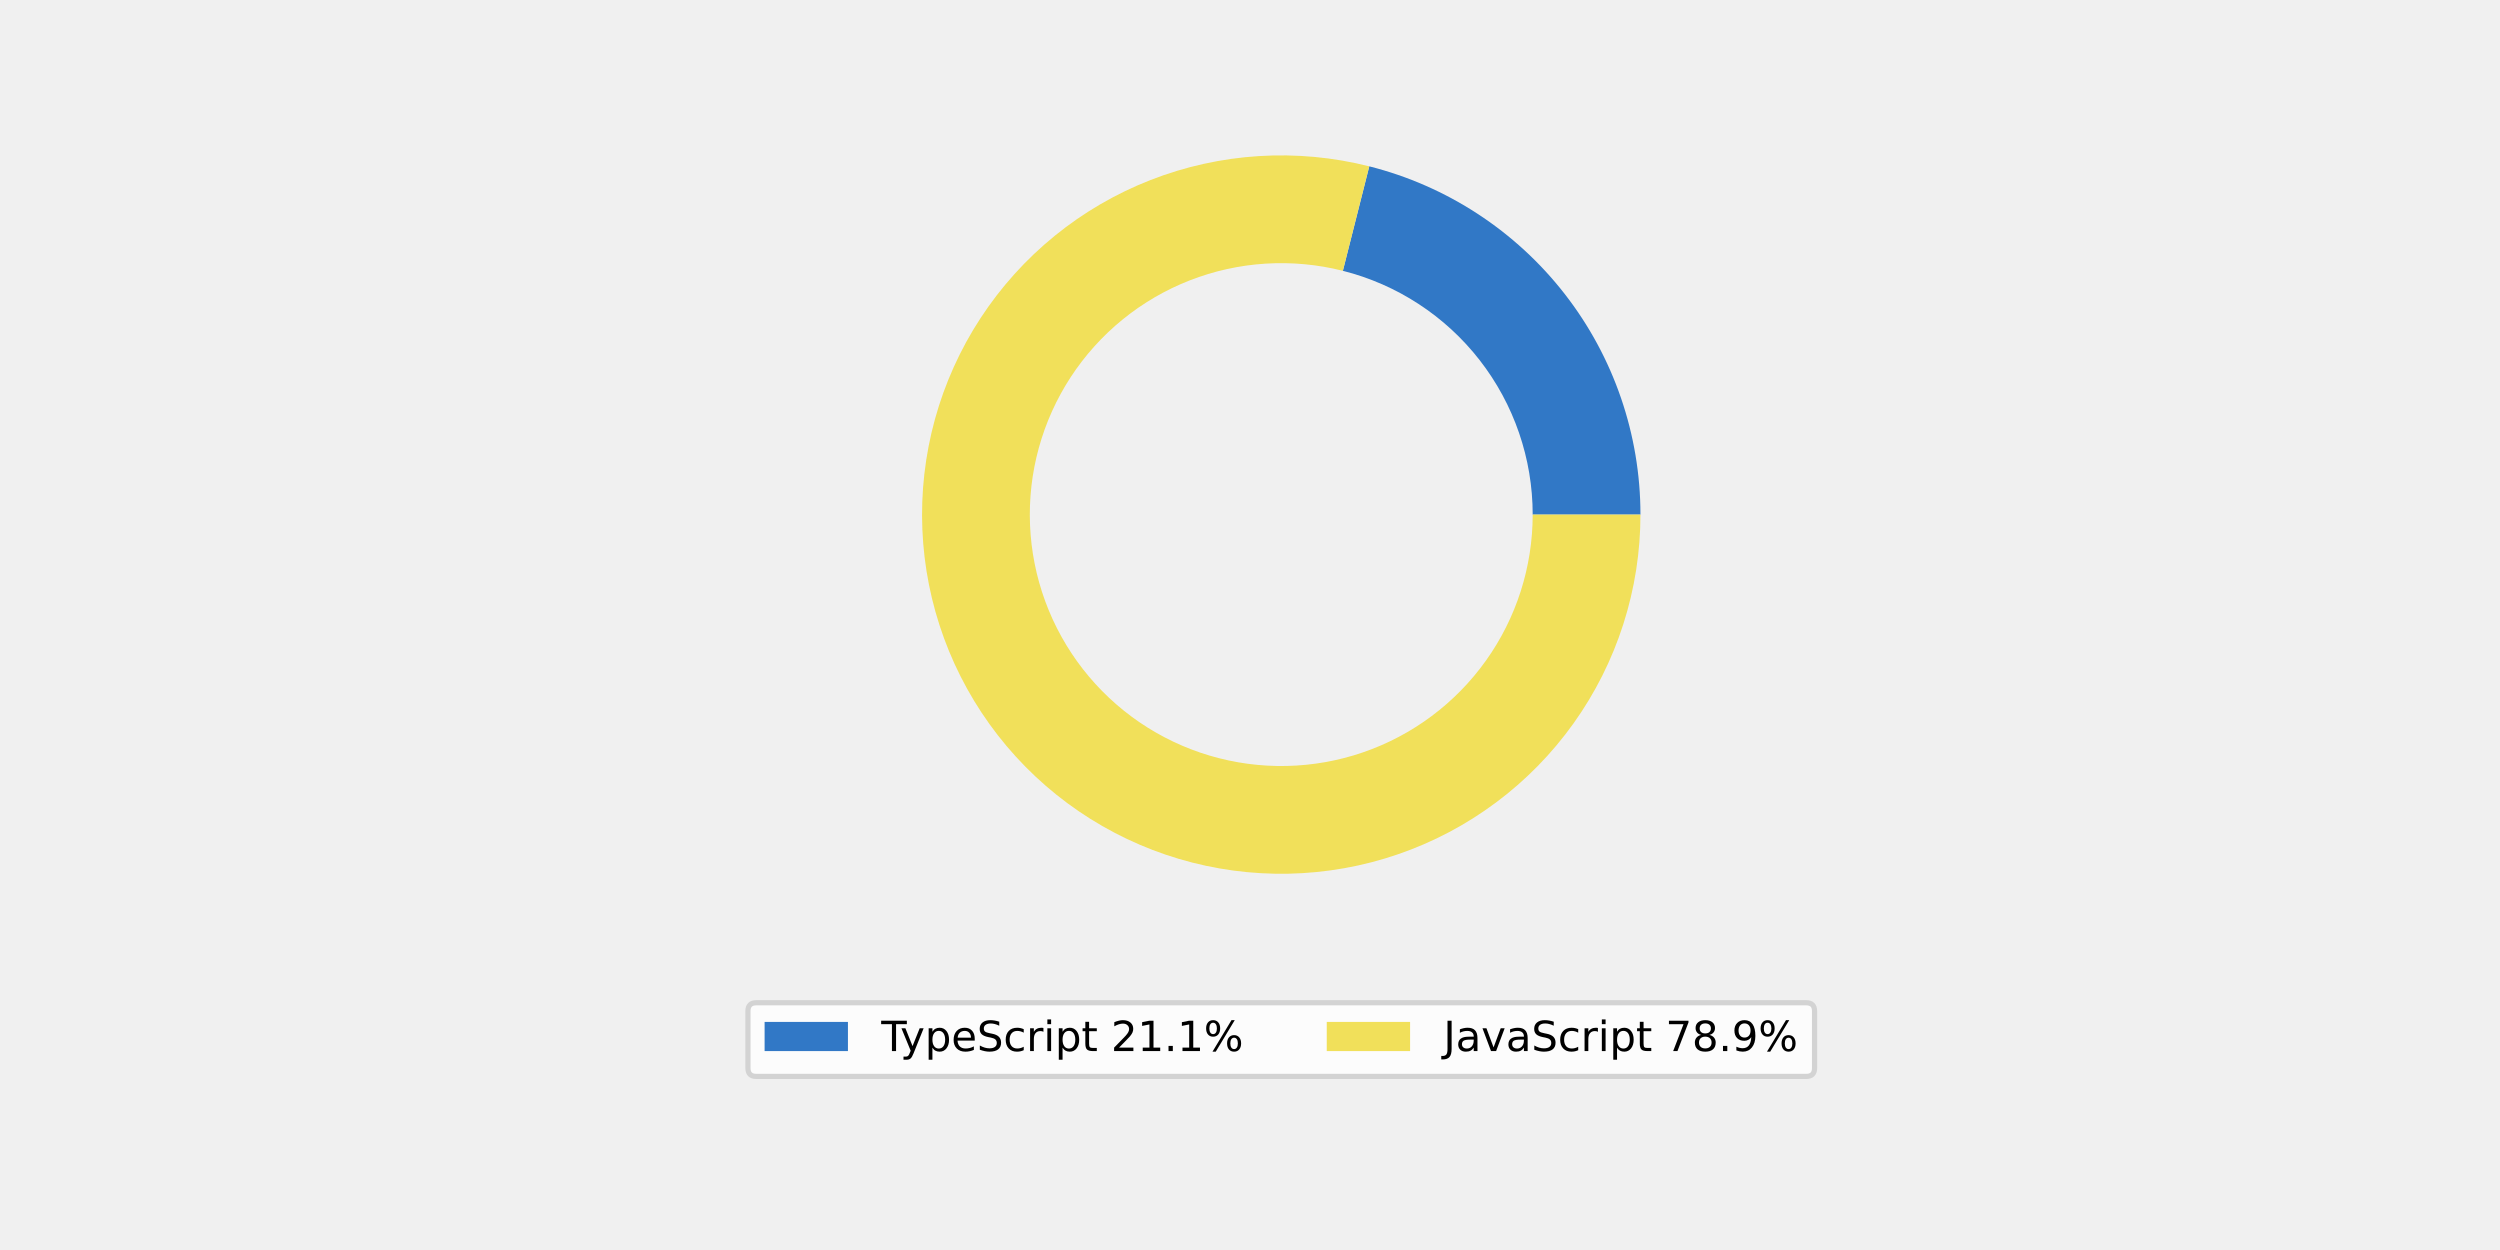
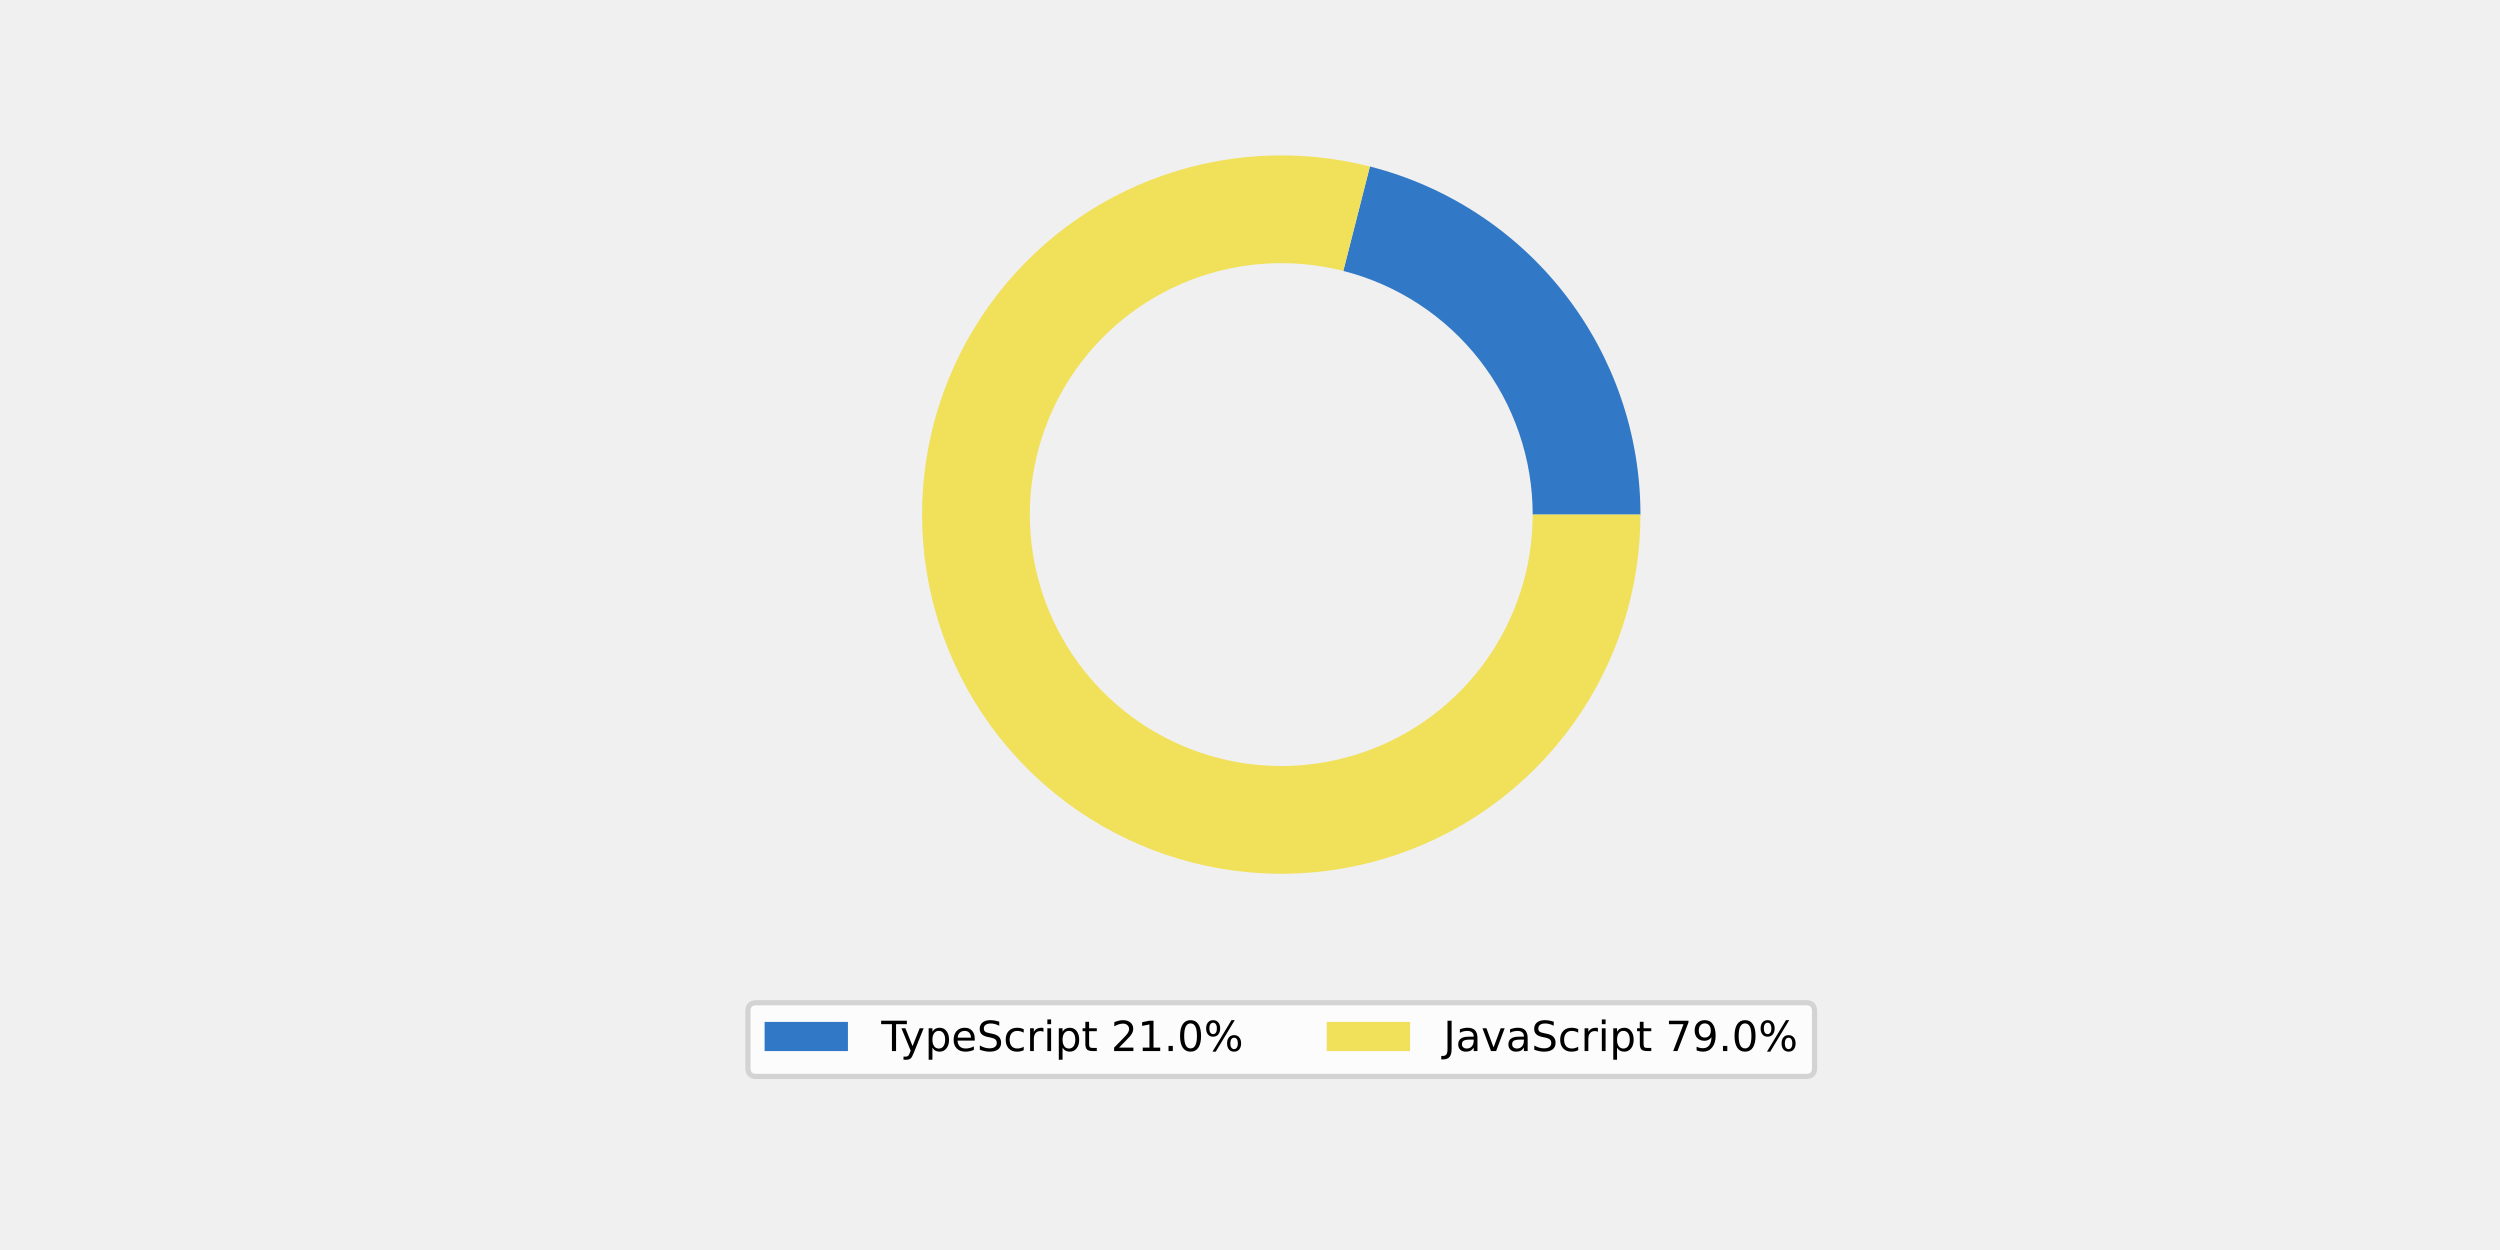
<svg xmlns="http://www.w3.org/2000/svg" xmlns:xlink="http://www.w3.org/1999/xlink" width="480pt" height="240pt" viewBox="0 0 480 240" version="1.1">
  <defs>
    <style type="text/css">*{stroke-linejoin: round; stroke-linecap: butt}</style>
  </defs>
  <g id="figure_1">
    <g id="patch_1">
      <path d="M 0 240  L 480 240  L 480 0  L 0 0  L 0 240  z " style="fill: none" />
    </g>
    <g id="axes_1">
      <g id="patch_2">
-         <path d="M 294.276 98.8  C 294.276 88.057 290.69 77.616 284.09 69.14  C 277.49 60.664 268.245 54.629 257.83 51.996  L 262.9 31.937  C 277.779 35.698 290.985 44.32 300.414 56.428  C 309.843 68.537 314.966 83.453 314.966 98.8  z " clip-path="url(#p115cfe3a88)" style="fill: #3178c6" />
+         <path d="M 294.276 98.8  C 294.276 88.072 290.7 77.644 284.116 69.174  C 277.533 60.704 268.31 54.665 257.914 52.017  L 263.019 31.967  C 277.871 35.75 291.047 44.376 300.452 56.477  C 309.857 68.577 314.966 83.474 314.966 98.8  z " clip-path="url(#p26186c5f99)" style="fill: #3178c6" />
      </g>
      <g id="patch_3">
-         <path d="M 257.83 51.996  C 252.984 50.771 247.977 50.306 242.988 50.618  C 238 50.93 233.09 52.015 228.434 53.833  C 223.778 55.652 219.433 58.183 215.554 61.336  C 211.675 64.488 208.309 68.224 205.576 72.409  C 202.844 76.595 200.778 81.179 199.452 85.999  C 198.127 90.818 197.558 95.814 197.766 100.808  C 197.974 105.803 198.956 110.734 200.678 115.427  C 202.399 120.119 204.839 124.516 207.91 128.46  C 210.981 132.404 214.646 135.847 218.774 138.666  C 222.901 141.485 227.442 143.646 232.233 145.071  C 237.024 146.497 242.007 147.169 247.004 147.065  C 252.002 146.961 256.953 146.082 261.68 144.458  C 266.408 142.835 270.854 140.487 274.861 137.499  C 278.868 134.51 282.387 130.918 285.291 126.85  C 288.195 122.782 290.45 118.287 291.975 113.527  C 293.5 108.767 294.276 103.798 294.276 98.8  L 314.966 98.8  C 314.966 105.941 313.857 113.038 311.678 119.838  C 309.5 126.639 306.279 133.06 302.13 138.871  C 297.981 144.683 292.954 149.815 287.23 154.084  C 281.506 158.353 275.154 161.707 268.4 164.026  C 261.647 166.346 254.574 167.602 247.435 167.751  C 240.296 167.899 233.177 166.938 226.333 164.902  C 219.489 162.865 213.002 159.778 207.105 155.751  C 201.209 151.724 195.973 146.806 191.586 141.172  C 187.199 135.538 183.713 129.256 181.254 122.553  C 178.795 115.849 177.391 108.804 177.094 101.669  C 176.797 94.535 177.61 87.397 179.503 80.512  C 181.397 73.627 184.348 67.078 188.252 61.099  C 192.155 55.12 196.964 49.783 202.505 45.279  C 208.047 40.776 214.254 37.16 220.905 34.562  C 227.557 31.964 234.571 30.414 241.698 29.969  C 248.824 29.523 255.977 30.187 262.9 31.937  z " clip-path="url(#p115cfe3a88)" style="fill: #f1e05a" />
+         <path d="M 257.914 52.017  C 253.068 50.783 248.06 50.31 243.069 50.613  C 238.078 50.917 233.164 51.994 228.504 53.806  C 223.844 55.618 219.493 58.144 215.608 61.291  C 211.723 64.439 208.351 68.172 205.612 72.355  C 202.872 76.538 200.8 81.122 199.468 85.942  C 198.136 90.761 197.561 95.759 197.764 100.755  C 197.966 105.751 198.944 110.685 200.661 115.381  C 202.379 120.077 204.815 124.478 207.884 128.426  C 210.952 132.374 214.616 135.821 218.743 138.645  C 222.87 141.468 227.41 143.633 232.202 145.062  C 236.994 146.491 241.978 147.167 246.978 147.066  C 251.977 146.965 256.93 146.087 261.66 144.465  C 266.39 142.843 270.839 140.496 274.848 137.508  C 278.858 134.52 282.378 130.927 285.285 126.859  C 288.191 122.79 290.447 118.294 291.973 113.532  C 293.499 108.77 294.276 103.8 294.276 98.8  L 314.966 98.8  C 314.966 105.943 313.856 113.043 311.676 119.846  C 309.496 126.648 306.273 133.071 302.121 138.884  C 297.969 144.696 292.939 149.829 287.212 154.098  C 281.484 158.366 275.128 161.719 268.371 164.036  C 261.614 166.353 254.538 167.607 247.397 167.751  C 240.255 167.896 233.134 166.93 226.289 164.889  C 219.443 162.847 212.957 159.754 207.061 155.721  C 201.165 151.688 195.932 146.763 191.548 141.123  C 187.165 135.483 183.684 129.196 181.23 122.488  C 178.777 115.779 177.38 108.73 177.091 101.592  C 176.802 94.455 177.623 87.316 179.526 80.431  C 181.428 73.546 184.389 66.998 188.302 61.022  C 192.215 55.045 197.033 49.713 202.583 45.216  C 208.133 40.719 214.348 37.112 221.006 34.523  C 227.663 31.934 234.683 30.395 241.813 29.962  C 248.943 29.528 256.097 30.205 263.019 31.967  z " clip-path="url(#p26186c5f99)" style="fill: #f1e05a" />
      </g>
    </g>
    <g id="axes_2">
      <g id="legend_1">
        <g id="patch_4">
          <path d="M 145.204 206.671  L 346.796 206.671  Q 348.396 206.671 348.396 205.071  L 348.396 194.129  Q 348.396 192.529 346.796 192.529  L 145.204 192.529  Q 143.604 192.529 143.604 194.129  L 143.604 205.071  Q 143.604 206.671 145.204 206.671  z " style="fill: #ffffff; opacity: 0.8; stroke: #cccccc; stroke-linejoin: miter" />
        </g>
        <g id="patch_5">
          <path d="M 146.804 201.808  L 162.804 201.808  L 162.804 196.208  L 146.804 196.208  z " style="fill: #3178c6" />
        </g>
        <g id="text_1">
          <g transform="translate(169.2038 201.8075) scale(0.08 -0.08)">
            <defs>
              <path id="DejaVuSans-54" d="M -19 4666  L 3928 4666  L 3928 4134  L 2272 4134  L 2272 0  L 1638 0  L 1638 4134  L -19 4134  L -19 4666  z " transform="scale(0.015625)" />
              <path id="DejaVuSans-79" d="M 2059 -325  Q 1816 -950 1584 -1140  Q 1353 -1331 966 -1331  L 506 -1331  L 506 -850  L 844 -850  Q 1081 -850 1212 -737  Q 1344 -625 1503 -206  L 1606 56  L 191 3500  L 800 3500  L 1894 763  L 2988 3500  L 3597 3500  L 2059 -325  z " transform="scale(0.015625)" />
              <path id="DejaVuSans-70" d="M 1159 525  L 1159 -1331  L 581 -1331  L 581 3500  L 1159 3500  L 1159 2969  Q 1341 3281 1617 3432  Q 1894 3584 2278 3584  Q 2916 3584 3314 3078  Q 3713 2572 3713 1747  Q 3713 922 3314 415  Q 2916 -91 2278 -91  Q 1894 -91 1617 61  Q 1341 213 1159 525  z M 3116 1747  Q 3116 2381 2855 2742  Q 2594 3103 2138 3103  Q 1681 3103 1420 2742  Q 1159 2381 1159 1747  Q 1159 1113 1420 752  Q 1681 391 2138 391  Q 2594 391 2855 752  Q 3116 1113 3116 1747  z " transform="scale(0.015625)" />
              <path id="DejaVuSans-65" d="M 3597 1894  L 3597 1613  L 953 1613  Q 991 1019 1311 708  Q 1631 397 2203 397  Q 2534 397 2845 478  Q 3156 559 3463 722  L 3463 178  Q 3153 47 2828 -22  Q 2503 -91 2169 -91  Q 1331 -91 842 396  Q 353 884 353 1716  Q 353 2575 817 3079  Q 1281 3584 2069 3584  Q 2775 3584 3186 3129  Q 3597 2675 3597 1894  z M 3022 2063  Q 3016 2534 2758 2815  Q 2500 3097 2075 3097  Q 1594 3097 1305 2825  Q 1016 2553 972 2059  L 3022 2063  z " transform="scale(0.015625)" />
              <path id="DejaVuSans-53" d="M 3425 4513  L 3425 3897  Q 3066 4069 2747 4153  Q 2428 4238 2131 4238  Q 1616 4238 1336 4038  Q 1056 3838 1056 3469  Q 1056 3159 1242 3001  Q 1428 2844 1947 2747  L 2328 2669  Q 3034 2534 3370 2195  Q 3706 1856 3706 1288  Q 3706 609 3251 259  Q 2797 -91 1919 -91  Q 1588 -91 1214 -16  Q 841 59 441 206  L 441 856  Q 825 641 1194 531  Q 1563 422 1919 422  Q 2459 422 2753 634  Q 3047 847 3047 1241  Q 3047 1584 2836 1778  Q 2625 1972 2144 2069  L 1759 2144  Q 1053 2284 737 2584  Q 422 2884 422 3419  Q 422 4038 858 4394  Q 1294 4750 2059 4750  Q 2388 4750 2728 4690  Q 3069 4631 3425 4513  z " transform="scale(0.015625)" />
              <path id="DejaVuSans-63" d="M 3122 3366  L 3122 2828  Q 2878 2963 2633 3030  Q 2388 3097 2138 3097  Q 1578 3097 1268 2742  Q 959 2388 959 1747  Q 959 1106 1268 751  Q 1578 397 2138 397  Q 2388 397 2633 464  Q 2878 531 3122 666  L 3122 134  Q 2881 22 2623 -34  Q 2366 -91 2075 -91  Q 1284 -91 818 406  Q 353 903 353 1747  Q 353 2603 823 3093  Q 1294 3584 2113 3584  Q 2378 3584 2631 3529  Q 2884 3475 3122 3366  z " transform="scale(0.015625)" />
              <path id="DejaVuSans-72" d="M 2631 2963  Q 2534 3019 2420 3045  Q 2306 3072 2169 3072  Q 1681 3072 1420 2755  Q 1159 2438 1159 1844  L 1159 0  L 581 0  L 581 3500  L 1159 3500  L 1159 2956  Q 1341 3275 1631 3429  Q 1922 3584 2338 3584  Q 2397 3584 2469 3576  Q 2541 3569 2628 3553  L 2631 2963  z " transform="scale(0.015625)" />
              <path id="DejaVuSans-69" d="M 603 3500  L 1178 3500  L 1178 0  L 603 0  L 603 3500  z M 603 4863  L 1178 4863  L 1178 4134  L 603 4134  L 603 4863  z " transform="scale(0.015625)" />
              <path id="DejaVuSans-74" d="M 1172 4494  L 1172 3500  L 2356 3500  L 2356 3053  L 1172 3053  L 1172 1153  Q 1172 725 1289 603  Q 1406 481 1766 481  L 2356 481  L 2356 0  L 1766 0  Q 1100 0 847 248  Q 594 497 594 1153  L 594 3053  L 172 3053  L 172 3500  L 594 3500  L 594 4494  L 1172 4494  z " transform="scale(0.015625)" />
              <path id="DejaVuSans-20" transform="scale(0.015625)" />
              <path id="DejaVuSans-32" d="M 1228 531  L 3431 531  L 3431 0  L 469 0  L 469 531  Q 828 903 1448 1529  Q 2069 2156 2228 2338  Q 2531 2678 2651 2914  Q 2772 3150 2772 3378  Q 2772 3750 2511 3984  Q 2250 4219 1831 4219  Q 1534 4219 1204 4116  Q 875 4013 500 3803  L 500 4441  Q 881 4594 1212 4672  Q 1544 4750 1819 4750  Q 2544 4750 2975 4387  Q 3406 4025 3406 3419  Q 3406 3131 3298 2873  Q 3191 2616 2906 2266  Q 2828 2175 2409 1742  Q 1991 1309 1228 531  z " transform="scale(0.015625)" />
              <path id="DejaVuSans-31" d="M 794 531  L 1825 531  L 1825 4091  L 703 3866  L 703 4441  L 1819 4666  L 2450 4666  L 2450 531  L 3481 531  L 3481 0  L 794 0  L 794 531  z " transform="scale(0.015625)" />
              <path id="DejaVuSans-2e" d="M 684 794  L 1344 794  L 1344 0  L 684 0  L 684 794  z " transform="scale(0.015625)" />
+               <path id="DejaVuSans-30" d="M 2034 4250  Q 1547 4250 1301 3770  Q 1056 3291 1056 2328  Q 1056 1369 1301 889  Q 1547 409 2034 409  Q 2525 409 2770 889  Q 3016 1369 3016 2328  Q 3016 3291 2770 3770  Q 2525 4250 2034 4250  z M 2034 4750  Q 2819 4750 3233 4129  Q 3647 3509 3647 2328  Q 3647 1150 3233 529  Q 2819 -91 2034 -91  Q 1250 -91 836 529  Q 422 1150 422 2328  Q 422 3509 836 4129  Q 1250 4750 2034 4750  z " transform="scale(0.015625)" />
              <path id="DejaVuSans-25" d="M 4653 2053  Q 4381 2053 4226 1822  Q 4072 1591 4072 1178  Q 4072 772 4226 539  Q 4381 306 4653 306  Q 4919 306 5073 539  Q 5228 772 5228 1178  Q 5228 1588 5073 1820  Q 4919 2053 4653 2053  z M 4653 2450  Q 5147 2450 5437 2106  Q 5728 1763 5728 1178  Q 5728 594 5436 251  Q 5144 -91 4653 -91  Q 4153 -91 3862 251  Q 3572 594 3572 1178  Q 3572 1766 3864 2108  Q 4156 2450 4653 2450  z M 1428 4353  Q 1159 4353 1004 4120  Q 850 3888 850 3481  Q 850 3069 1003 2837  Q 1156 2606 1428 2606  Q 1700 2606 1854 2837  Q 2009 3069 2009 3481  Q 2009 3884 1853 4118  Q 1697 4353 1428 4353  z M 4250 4750  L 4750 4750  L 1831 -91  L 1331 -91  L 4250 4750  z M 1428 4750  Q 1922 4750 2215 4408  Q 2509 4066 2509 3481  Q 2509 2891 2217 2550  Q 1925 2209 1428 2209  Q 931 2209 642 2551  Q 353 2894 353 3481  Q 353 4063 643 4406  Q 934 4750 1428 4750  z " transform="scale(0.015625)" />
            </defs>
            <use xlink:href="#DejaVuSans-54" />
            <use xlink:href="#DejaVuSans-79" transform="translate(45.45898 0)" />
            <use xlink:href="#DejaVuSans-70" transform="translate(104.6387 0)" />
            <use xlink:href="#DejaVuSans-65" transform="translate(168.1152 0)" />
            <use xlink:href="#DejaVuSans-53" transform="translate(229.6387 0)" />
            <use xlink:href="#DejaVuSans-63" transform="translate(293.1152 0)" />
            <use xlink:href="#DejaVuSans-72" transform="translate(348.0957 0)" />
            <use xlink:href="#DejaVuSans-69" transform="translate(389.209 0)" />
            <use xlink:href="#DejaVuSans-70" transform="translate(416.9922 0)" />
            <use xlink:href="#DejaVuSans-74" transform="translate(480.4688 0)" />
            <use xlink:href="#DejaVuSans-20" transform="translate(519.6777 0)" />
            <use xlink:href="#DejaVuSans-32" transform="translate(551.4648 0)" />
            <use xlink:href="#DejaVuSans-31" transform="translate(615.0879 0)" />
            <use xlink:href="#DejaVuSans-2e" transform="translate(678.7109 0)" />
-             <use xlink:href="#DejaVuSans-31" transform="translate(710.498 0)" />
+             <use xlink:href="#DejaVuSans-30" transform="translate(710.498 0)" />
            <use xlink:href="#DejaVuSans-25" transform="translate(774.1211 0)" />
          </g>
        </g>
        <g id="patch_6">
          <path d="M 254.736 201.808  L 270.736 201.808  L 270.736 196.208  L 254.736 196.208  z " style="fill: #f1e05a" />
        </g>
        <g id="text_2">
          <g transform="translate(277.1363 201.8075) scale(0.08 -0.08)">
            <defs>
              <path id="DejaVuSans-4a" d="M 628 4666  L 1259 4666  L 1259 325  Q 1259 -519 939 -900  Q 619 -1281 -91 -1281  L -331 -1281  L -331 -750  L -134 -750  Q 284 -750 456 -515  Q 628 -281 628 325  L 628 4666  z " transform="scale(0.015625)" />
              <path id="DejaVuSans-61" d="M 2194 1759  Q 1497 1759 1228 1600  Q 959 1441 959 1056  Q 959 750 1161 570  Q 1363 391 1709 391  Q 2188 391 2477 730  Q 2766 1069 2766 1631  L 2766 1759  L 2194 1759  z M 3341 1997  L 3341 0  L 2766 0  L 2766 531  Q 2569 213 2275 61  Q 1981 -91 1556 -91  Q 1019 -91 701 211  Q 384 513 384 1019  Q 384 1609 779 1909  Q 1175 2209 1959 2209  L 2766 2209  L 2766 2266  Q 2766 2663 2505 2880  Q 2244 3097 1772 3097  Q 1472 3097 1187 3025  Q 903 2953 641 2809  L 641 3341  Q 956 3463 1253 3523  Q 1550 3584 1831 3584  Q 2591 3584 2966 3190  Q 3341 2797 3341 1997  z " transform="scale(0.015625)" />
              <path id="DejaVuSans-76" d="M 191 3500  L 800 3500  L 1894 563  L 2988 3500  L 3597 3500  L 2284 0  L 1503 0  L 191 3500  z " transform="scale(0.015625)" />
              <path id="DejaVuSans-37" d="M 525 4666  L 3525 4666  L 3525 4397  L 1831 0  L 1172 0  L 2766 4134  L 525 4134  L 525 4666  z " transform="scale(0.015625)" />
-               <path id="DejaVuSans-38" d="M 2034 2216  Q 1584 2216 1326 1975  Q 1069 1734 1069 1313  Q 1069 891 1326 650  Q 1584 409 2034 409  Q 2484 409 2743 651  Q 3003 894 3003 1313  Q 3003 1734 2745 1975  Q 2488 2216 2034 2216  z M 1403 2484  Q 997 2584 770 2862  Q 544 3141 544 3541  Q 544 4100 942 4425  Q 1341 4750 2034 4750  Q 2731 4750 3128 4425  Q 3525 4100 3525 3541  Q 3525 3141 3298 2862  Q 3072 2584 2669 2484  Q 3125 2378 3379 2068  Q 3634 1759 3634 1313  Q 3634 634 3220 271  Q 2806 -91 2034 -91  Q 1263 -91 848 271  Q 434 634 434 1313  Q 434 1759 690 2068  Q 947 2378 1403 2484  z M 1172 3481  Q 1172 3119 1398 2916  Q 1625 2713 2034 2713  Q 2441 2713 2670 2916  Q 2900 3119 2900 3481  Q 2900 3844 2670 4047  Q 2441 4250 2034 4250  Q 1625 4250 1398 4047  Q 1172 3844 1172 3481  z " transform="scale(0.015625)" />
              <path id="DejaVuSans-39" d="M 703 97  L 703 672  Q 941 559 1184 500  Q 1428 441 1663 441  Q 2288 441 2617 861  Q 2947 1281 2994 2138  Q 2813 1869 2534 1725  Q 2256 1581 1919 1581  Q 1219 1581 811 2004  Q 403 2428 403 3163  Q 403 3881 828 4315  Q 1253 4750 1959 4750  Q 2769 4750 3195 4129  Q 3622 3509 3622 2328  Q 3622 1225 3098 567  Q 2575 -91 1691 -91  Q 1453 -91 1209 -44  Q 966 3 703 97  z M 1959 2075  Q 2384 2075 2632 2365  Q 2881 2656 2881 3163  Q 2881 3666 2632 3958  Q 2384 4250 1959 4250  Q 1534 4250 1286 3958  Q 1038 3666 1038 3163  Q 1038 2656 1286 2365  Q 1534 2075 1959 2075  z " transform="scale(0.015625)" />
            </defs>
            <use xlink:href="#DejaVuSans-4a" />
            <use xlink:href="#DejaVuSans-61" transform="translate(29.49219 0)" />
            <use xlink:href="#DejaVuSans-76" transform="translate(90.77148 0)" />
            <use xlink:href="#DejaVuSans-61" transform="translate(149.9512 0)" />
            <use xlink:href="#DejaVuSans-53" transform="translate(211.2305 0)" />
            <use xlink:href="#DejaVuSans-63" transform="translate(274.707 0)" />
            <use xlink:href="#DejaVuSans-72" transform="translate(329.6875 0)" />
            <use xlink:href="#DejaVuSans-69" transform="translate(370.8008 0)" />
            <use xlink:href="#DejaVuSans-70" transform="translate(398.584 0)" />
            <use xlink:href="#DejaVuSans-74" transform="translate(462.0605 0)" />
            <use xlink:href="#DejaVuSans-20" transform="translate(501.2695 0)" />
            <use xlink:href="#DejaVuSans-37" transform="translate(533.0566 0)" />
-             <use xlink:href="#DejaVuSans-38" transform="translate(596.6797 0)" />
+             <use xlink:href="#DejaVuSans-39" transform="translate(596.6797 0)" />
            <use xlink:href="#DejaVuSans-2e" transform="translate(660.3027 0)" />
-             <use xlink:href="#DejaVuSans-39" transform="translate(692.0898 0)" />
+             <use xlink:href="#DejaVuSans-30" transform="translate(692.0898 0)" />
            <use xlink:href="#DejaVuSans-25" transform="translate(755.7129 0)" />
          </g>
        </g>
      </g>
    </g>
  </g>
  <defs>
-     <clipPath id="p115cfe3a88">
+     <clipPath id="p26186c5f99">
      <path d="M 316 98.8  C 316 89.608 314.189 80.505 310.672 72.012  C 307.154 63.52 301.997 55.802 295.497 49.303  C 288.998 42.803 281.28 37.646 272.788 34.128  C 264.295 30.611 255.192 28.8 246 28.8  C 236.808 28.8 227.705 30.611 219.212 34.128  C 210.72 37.646 203.002 42.803 196.503 49.303  C 190.003 55.802 184.846 63.52 181.328 72.012  C 177.811 80.505 176 89.608 176 98.8  C 176 107.992 177.811 117.095 181.328 125.588  C 184.846 134.08 190.003 141.798 196.503 148.297  C 203.002 154.797 210.72 159.954 219.212 163.472  C 227.705 166.989 236.808 168.8 246 168.8  C 255.192 168.8 264.295 166.989 272.788 163.472  C 281.28 159.954 288.998 154.797 295.497 148.297  C 301.997 141.798 307.154 134.08 310.672 125.588  C 314.189 117.095 316 107.992 316 98.8  M 246 98.8  C 246 98.8 246 98.8 246 98.8  C 246 98.8 246 98.8 246 98.8  C 246 98.8 246 98.8 246 98.8  C 246 98.8 246 98.8 246 98.8  C 246 98.8 246 98.8 246 98.8  C 246 98.8 246 98.8 246 98.8  C 246 98.8 246 98.8 246 98.8  C 246 98.8 246 98.8 246 98.8  C 246 98.8 246 98.8 246 98.8  C 246 98.8 246 98.8 246 98.8  C 246 98.8 246 98.8 246 98.8  C 246 98.8 246 98.8 246 98.8  C 246 98.8 246 98.8 246 98.8  C 246 98.8 246 98.8 246 98.8  C 246 98.8 246 98.8 246 98.8  C 246 98.8 246 98.8 246 98.8  z " />
    </clipPath>
  </defs>
</svg>
